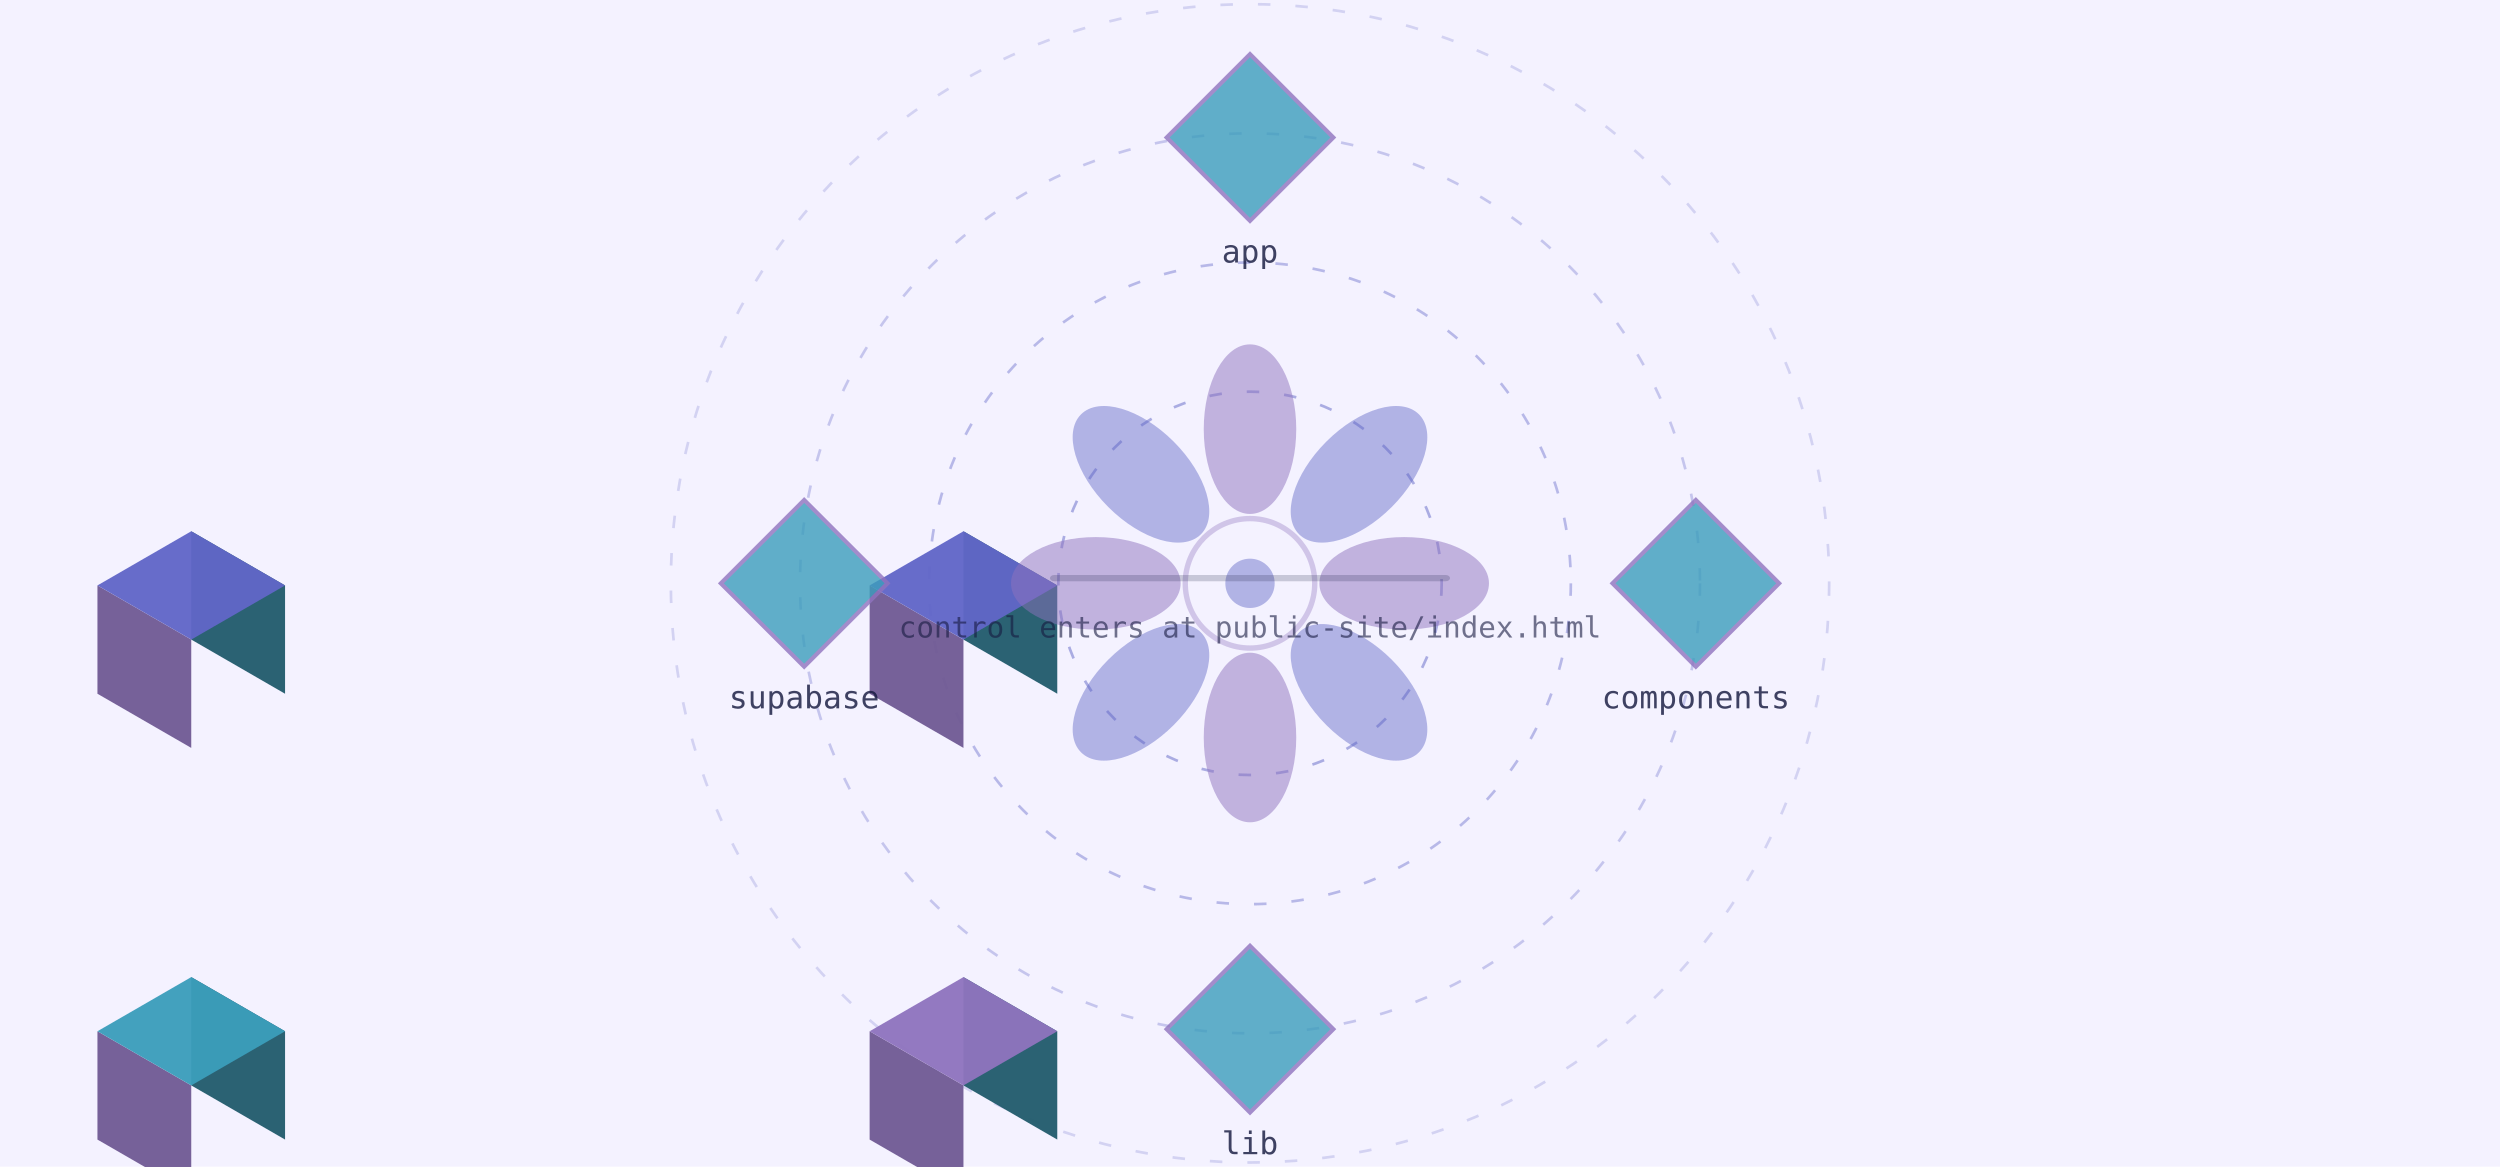
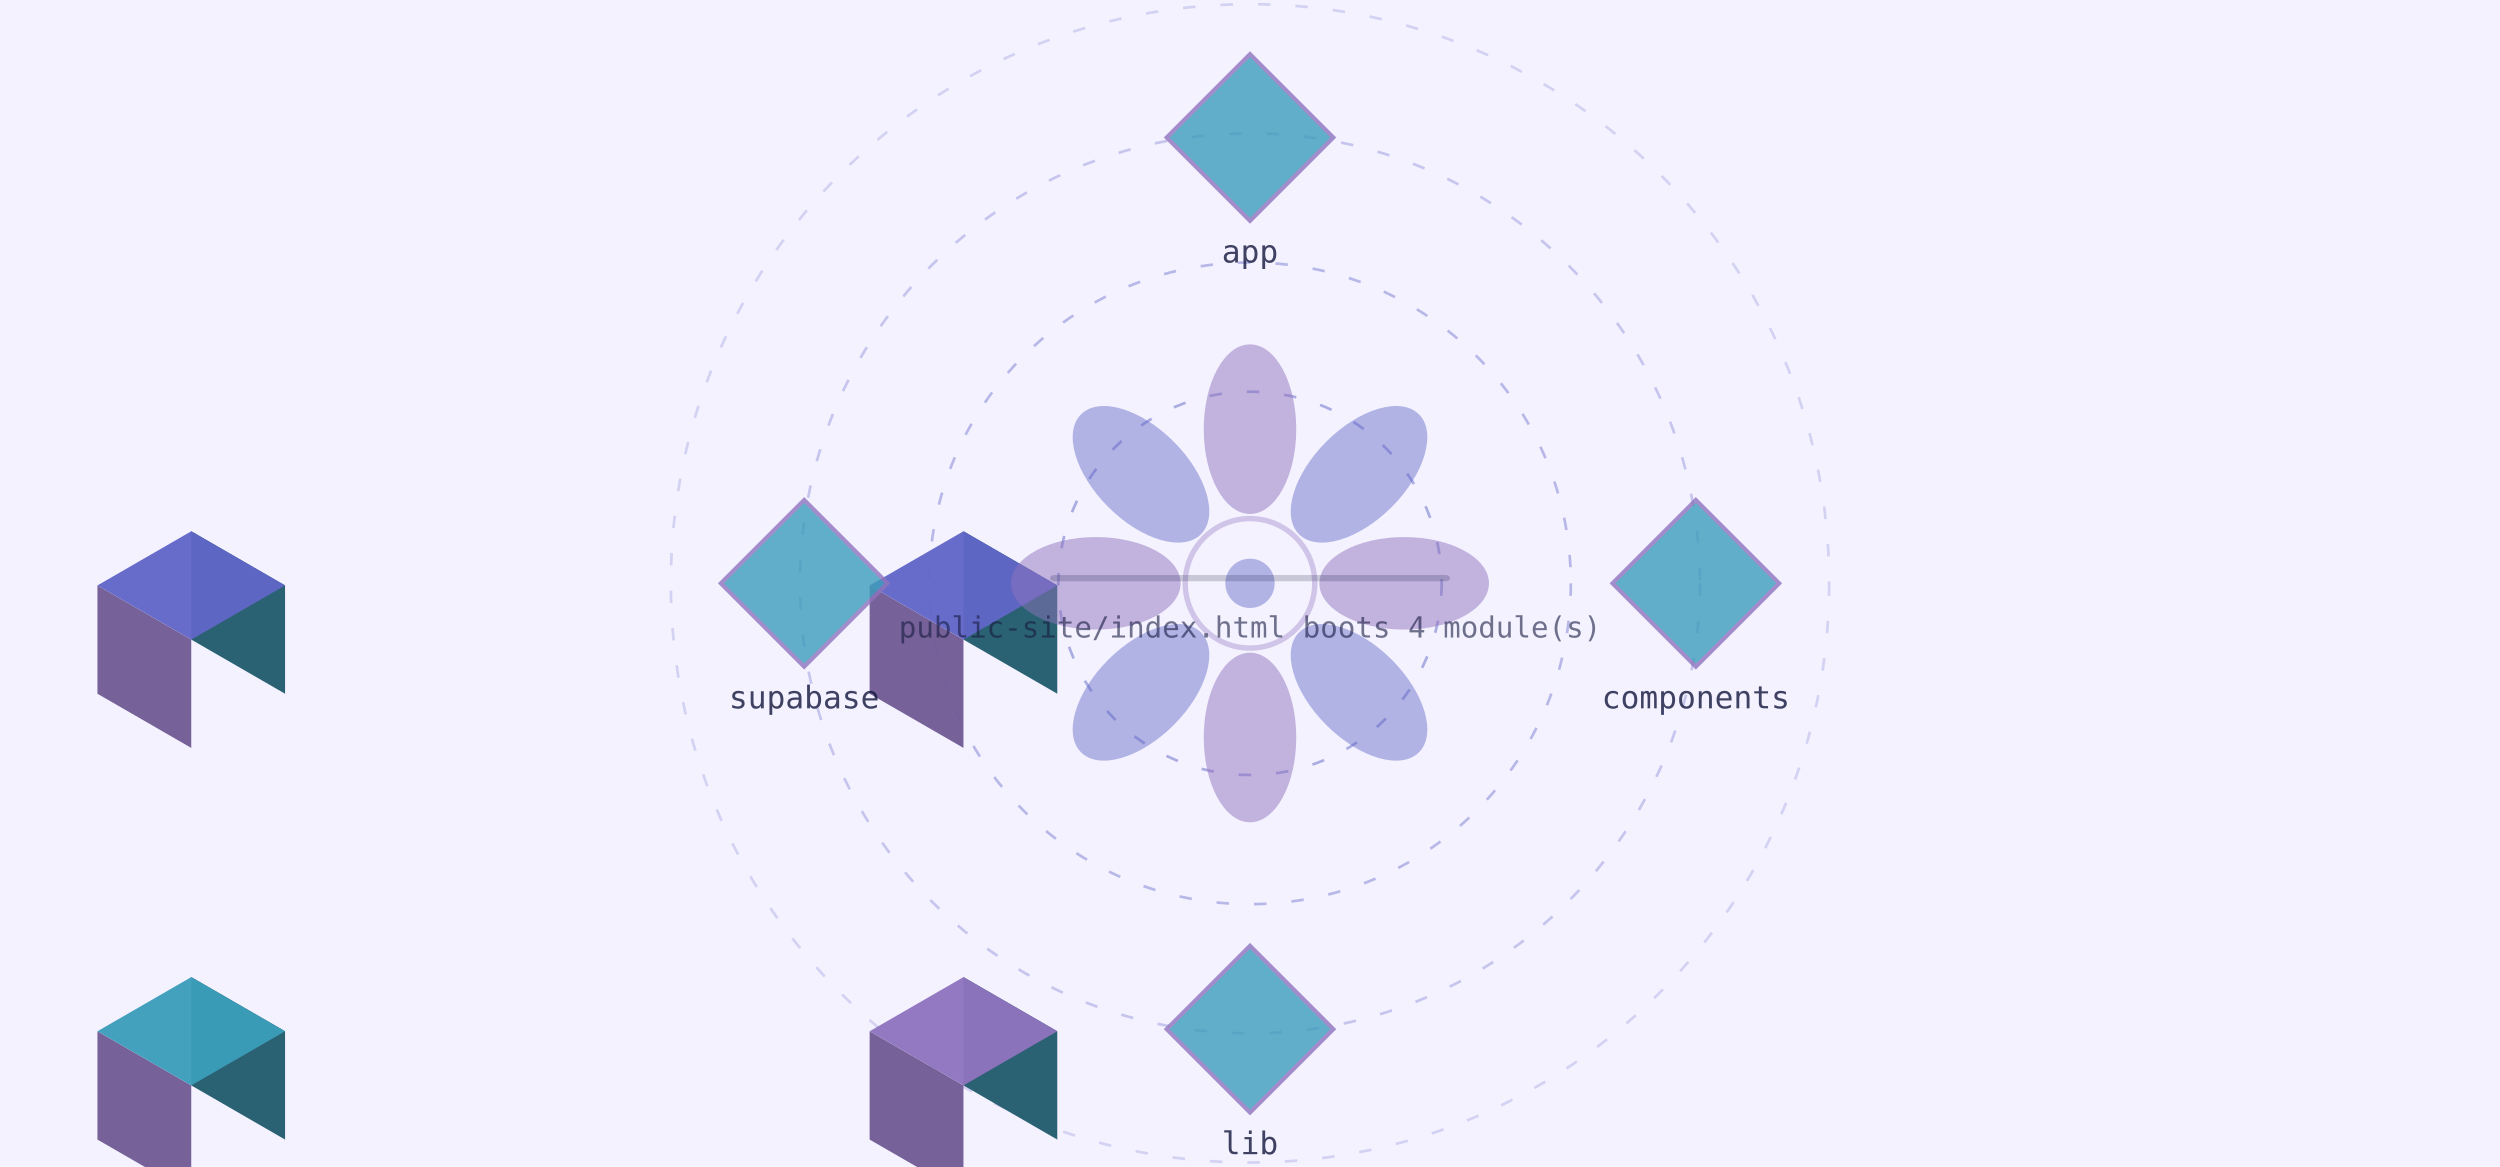
<svg xmlns="http://www.w3.org/2000/svg" viewBox="0 0 1200 560" width="1200" height="560" role="img" aria-label="HackerzArt workflow">
  <rect width="1200" height="560" fill="#f4f2ff" />
  <defs>
    <linearGradient id="gk" x1="0" y1="0" x2="1" y2="1">
      <stop offset="0%" stop-color="#6166c7" />
      <stop offset="100%" stop-color="#8f73be" />
    </linearGradient>
  </defs>
  <circle cx="600.00" cy="280.00" r="92.00" fill="none" stroke="rgba(97,102,199,0.500)" stroke-width="1.30" opacity="1.00" stroke-dasharray="6 12" />
  <g>
    <circle cx="600.00" cy="280.00" r="92.00" fill="none" stroke="#3b9dbb" stroke-width="2.60" opacity="0.00" />
    <animate attributeName="opacity" values="0;0.85;0" dur="17.9s" begin="0.0s" repeatCount="indefinite" />
  </g>
  <circle cx="600.00" cy="280.00" r="154.00" fill="none" stroke="rgba(97,102,199,0.410)" stroke-width="1.30" opacity="1.00" stroke-dasharray="6 12" />
  <g>
    <circle cx="600.00" cy="280.00" r="154.00" fill="none" stroke="#3b9dbb" stroke-width="2.60" opacity="0.00" />
    <animate attributeName="opacity" values="0;0.85;0" dur="17.9s" begin="0.6s" repeatCount="indefinite" />
  </g>
  <circle cx="600.00" cy="280.00" r="216.00" fill="none" stroke="rgba(97,102,199,0.320)" stroke-width="1.30" opacity="1.00" stroke-dasharray="6 12" />
  <g>
    <circle cx="600.00" cy="280.00" r="216.00" fill="none" stroke="#3b9dbb" stroke-width="2.60" opacity="0.00" />
    <animate attributeName="opacity" values="0;0.85;0" dur="17.9s" begin="1.2s" repeatCount="indefinite" />
  </g>
  <circle cx="600.00" cy="280.00" r="278.00" fill="none" stroke="rgba(97,102,199,0.230)" stroke-width="1.30" opacity="1.00" stroke-dasharray="6 12" />
  <g>
    <circle cx="600.00" cy="280.00" r="278.00" fill="none" stroke="#3b9dbb" stroke-width="2.60" opacity="0.00" />
    <animate attributeName="opacity" values="0;0.85;0" dur="17.9s" begin="1.8s" repeatCount="indefinite" />
  </g>
  <polygon points="462.46,307.00 507.49,333.00 507.49,281.00 462.46,255.00" fill="#225b6c" opacity="0.95" />
  <polygon points="417.42,333.00 462.46,359.00 462.46,307.00 417.42,281.00" fill="#705a94" opacity="0.95" />
  <polygon points="462.46,255.00 507.49,281.00 462.46,307.00 417.42,281.00" fill="#6166c7" opacity="0.95" />
  <text x="600" y="126" font-family="ui-monospace,Menlo,monospace" font-size="15" fill="rgba(23,26,64,0.820)" text-anchor="middle">app</text>
  <g>
    <polygon points="600.00,26.00 640.00,66.00 600.00,106.00 560.00,66.00" fill="#3b9dbb" opacity="0.80" stroke="#8f73be" stroke-width="2" />
    <animate attributeName="opacity" values="0.25;1.0;0.25" dur="17.9s" begin="0.0s" repeatCount="indefinite" />
  </g>
  <polygon points="462.46,521.00 507.49,547.00 507.49,495.00 462.46,469.00" fill="#225b6c" opacity="0.95" />
  <polygon points="417.42,547.00 462.46,573.00 462.46,521.00 417.42,495.00" fill="#705a94" opacity="0.95" />
  <polygon points="462.46,469.00 507.49,495.00 462.46,521.00 417.42,495.00" fill="#8f73be" opacity="0.95" />
  <text x="814" y="340" font-family="ui-monospace,Menlo,monospace" font-size="15" fill="rgba(23,26,64,0.820)" text-anchor="middle">components</text>
  <g>
    <polygon points="814.00,240.00 854.00,280.00 814.00,320.00 774.00,280.00" fill="#3b9dbb" opacity="0.80" stroke="#8f73be" stroke-width="2" />
    <animate attributeName="opacity" values="0.25;1.0;0.25" dur="17.9s" begin="4.475s" repeatCount="indefinite" />
  </g>
  <polygon points="91.80,521.00 136.83,547.00 136.83,495.00 91.80,469.00" fill="#225b6c" opacity="0.95" />
  <polygon points="46.77,547.00 91.80,573.00 91.80,521.00 46.77,495.00" fill="#705a94" opacity="0.95" />
  <polygon points="91.80,469.00 136.83,495.00 91.80,521.00 46.77,495.00" fill="#3b9dbb" opacity="0.95" />
  <text x="600" y="554" font-family="ui-monospace,Menlo,monospace" font-size="15" fill="rgba(23,26,64,0.820)" text-anchor="middle">lib</text>
  <g>
    <polygon points="600.00,454.00 640.00,494.00 600.00,534.00 560.00,494.00" fill="#3b9dbb" opacity="0.80" stroke="#8f73be" stroke-width="2" />
    <animate attributeName="opacity" values="0.25;1.0;0.25" dur="17.9s" begin="8.95s" repeatCount="indefinite" />
  </g>
  <polygon points="91.80,307.00 136.83,333.00 136.83,281.00 91.80,255.00" fill="#225b6c" opacity="0.95" />
  <polygon points="46.77,333.00 91.80,359.00 91.80,307.00 46.77,281.00" fill="#705a94" opacity="0.95" />
  <polygon points="91.80,255.00 136.83,281.00 91.80,307.00 46.77,281.00" fill="#6166c7" opacity="0.95" />
  <text x="386" y="340" font-family="ui-monospace,Menlo,monospace" font-size="15" fill="rgba(23,26,64,0.820)" text-anchor="middle">supabase</text>
  <g>
    <polygon points="386.00,240.00 426.00,280.00 386.00,320.00 346.00,280.00" fill="#3b9dbb" opacity="0.80" stroke="#8f73be" stroke-width="2" />
    <animate attributeName="opacity" values="0.25;1.0;0.25" dur="17.9s" begin="13.425s" repeatCount="indefinite" />
  </g>
  <ellipse cx="600.00" cy="206.00" rx="22.20" ry="40.70" fill="rgba(143,115,190,0.500)" opacity="1.00" transform="rotate(0.0 600.00 206.00)" />
  <ellipse cx="652.33" cy="227.67" rx="22.20" ry="40.70" fill="rgba(97,102,199,0.450)" opacity="1.00" transform="rotate(45.0 652.33 227.67)" />
  <ellipse cx="674.00" cy="280.00" rx="22.20" ry="40.70" fill="rgba(143,115,190,0.500)" opacity="1.00" transform="rotate(90.0 674.00 280.00)" />
  <ellipse cx="652.33" cy="332.33" rx="22.20" ry="40.70" fill="rgba(97,102,199,0.450)" opacity="1.00" transform="rotate(135.0 652.33 332.33)" />
  <ellipse cx="600.00" cy="354.00" rx="22.20" ry="40.70" fill="rgba(143,115,190,0.500)" opacity="1.00" transform="rotate(180.0 600.00 354.00)" />
  <ellipse cx="547.67" cy="332.33" rx="22.20" ry="40.70" fill="rgba(97,102,199,0.450)" opacity="1.00" transform="rotate(225.0 547.67 332.33)" />
  <ellipse cx="526.00" cy="280.00" rx="22.20" ry="40.70" fill="rgba(143,115,190,0.500)" opacity="1.00" transform="rotate(270.0 526.00 280.00)" />
  <ellipse cx="547.67" cy="227.67" rx="22.20" ry="40.70" fill="rgba(97,102,199,0.450)" opacity="1.00" transform="rotate(315.0 547.67 227.67)" />
  <circle cx="600.00" cy="280.00" r="31.08" fill="none" stroke="rgba(143,115,190,0.500)" stroke-width="2.59" opacity="0.70" />
  <circle cx="600.00" cy="280.00" r="11.84" fill="rgba(97,102,199,0.450)" opacity="1.00" />
  <rect x="504.00" y="276.00" width="192.00" height="3.00" rx="2.00" fill="rgba(23,26,64,0.200)" opacity="1.00" />
-   <text x="600" y="306" font-family="ui-monospace,Menlo,monospace" font-size="14" fill="rgba(23,26,64,0.600)" text-anchor="middle">control enters at public-site/index.html</text>
+   <text x="600" y="306" font-family="ui-monospace,Menlo,monospace" font-size="14" fill="rgba(23,26,64,0.600)" text-anchor="middle">public-site/index.html boots 4 module(s)</text>
</svg>
